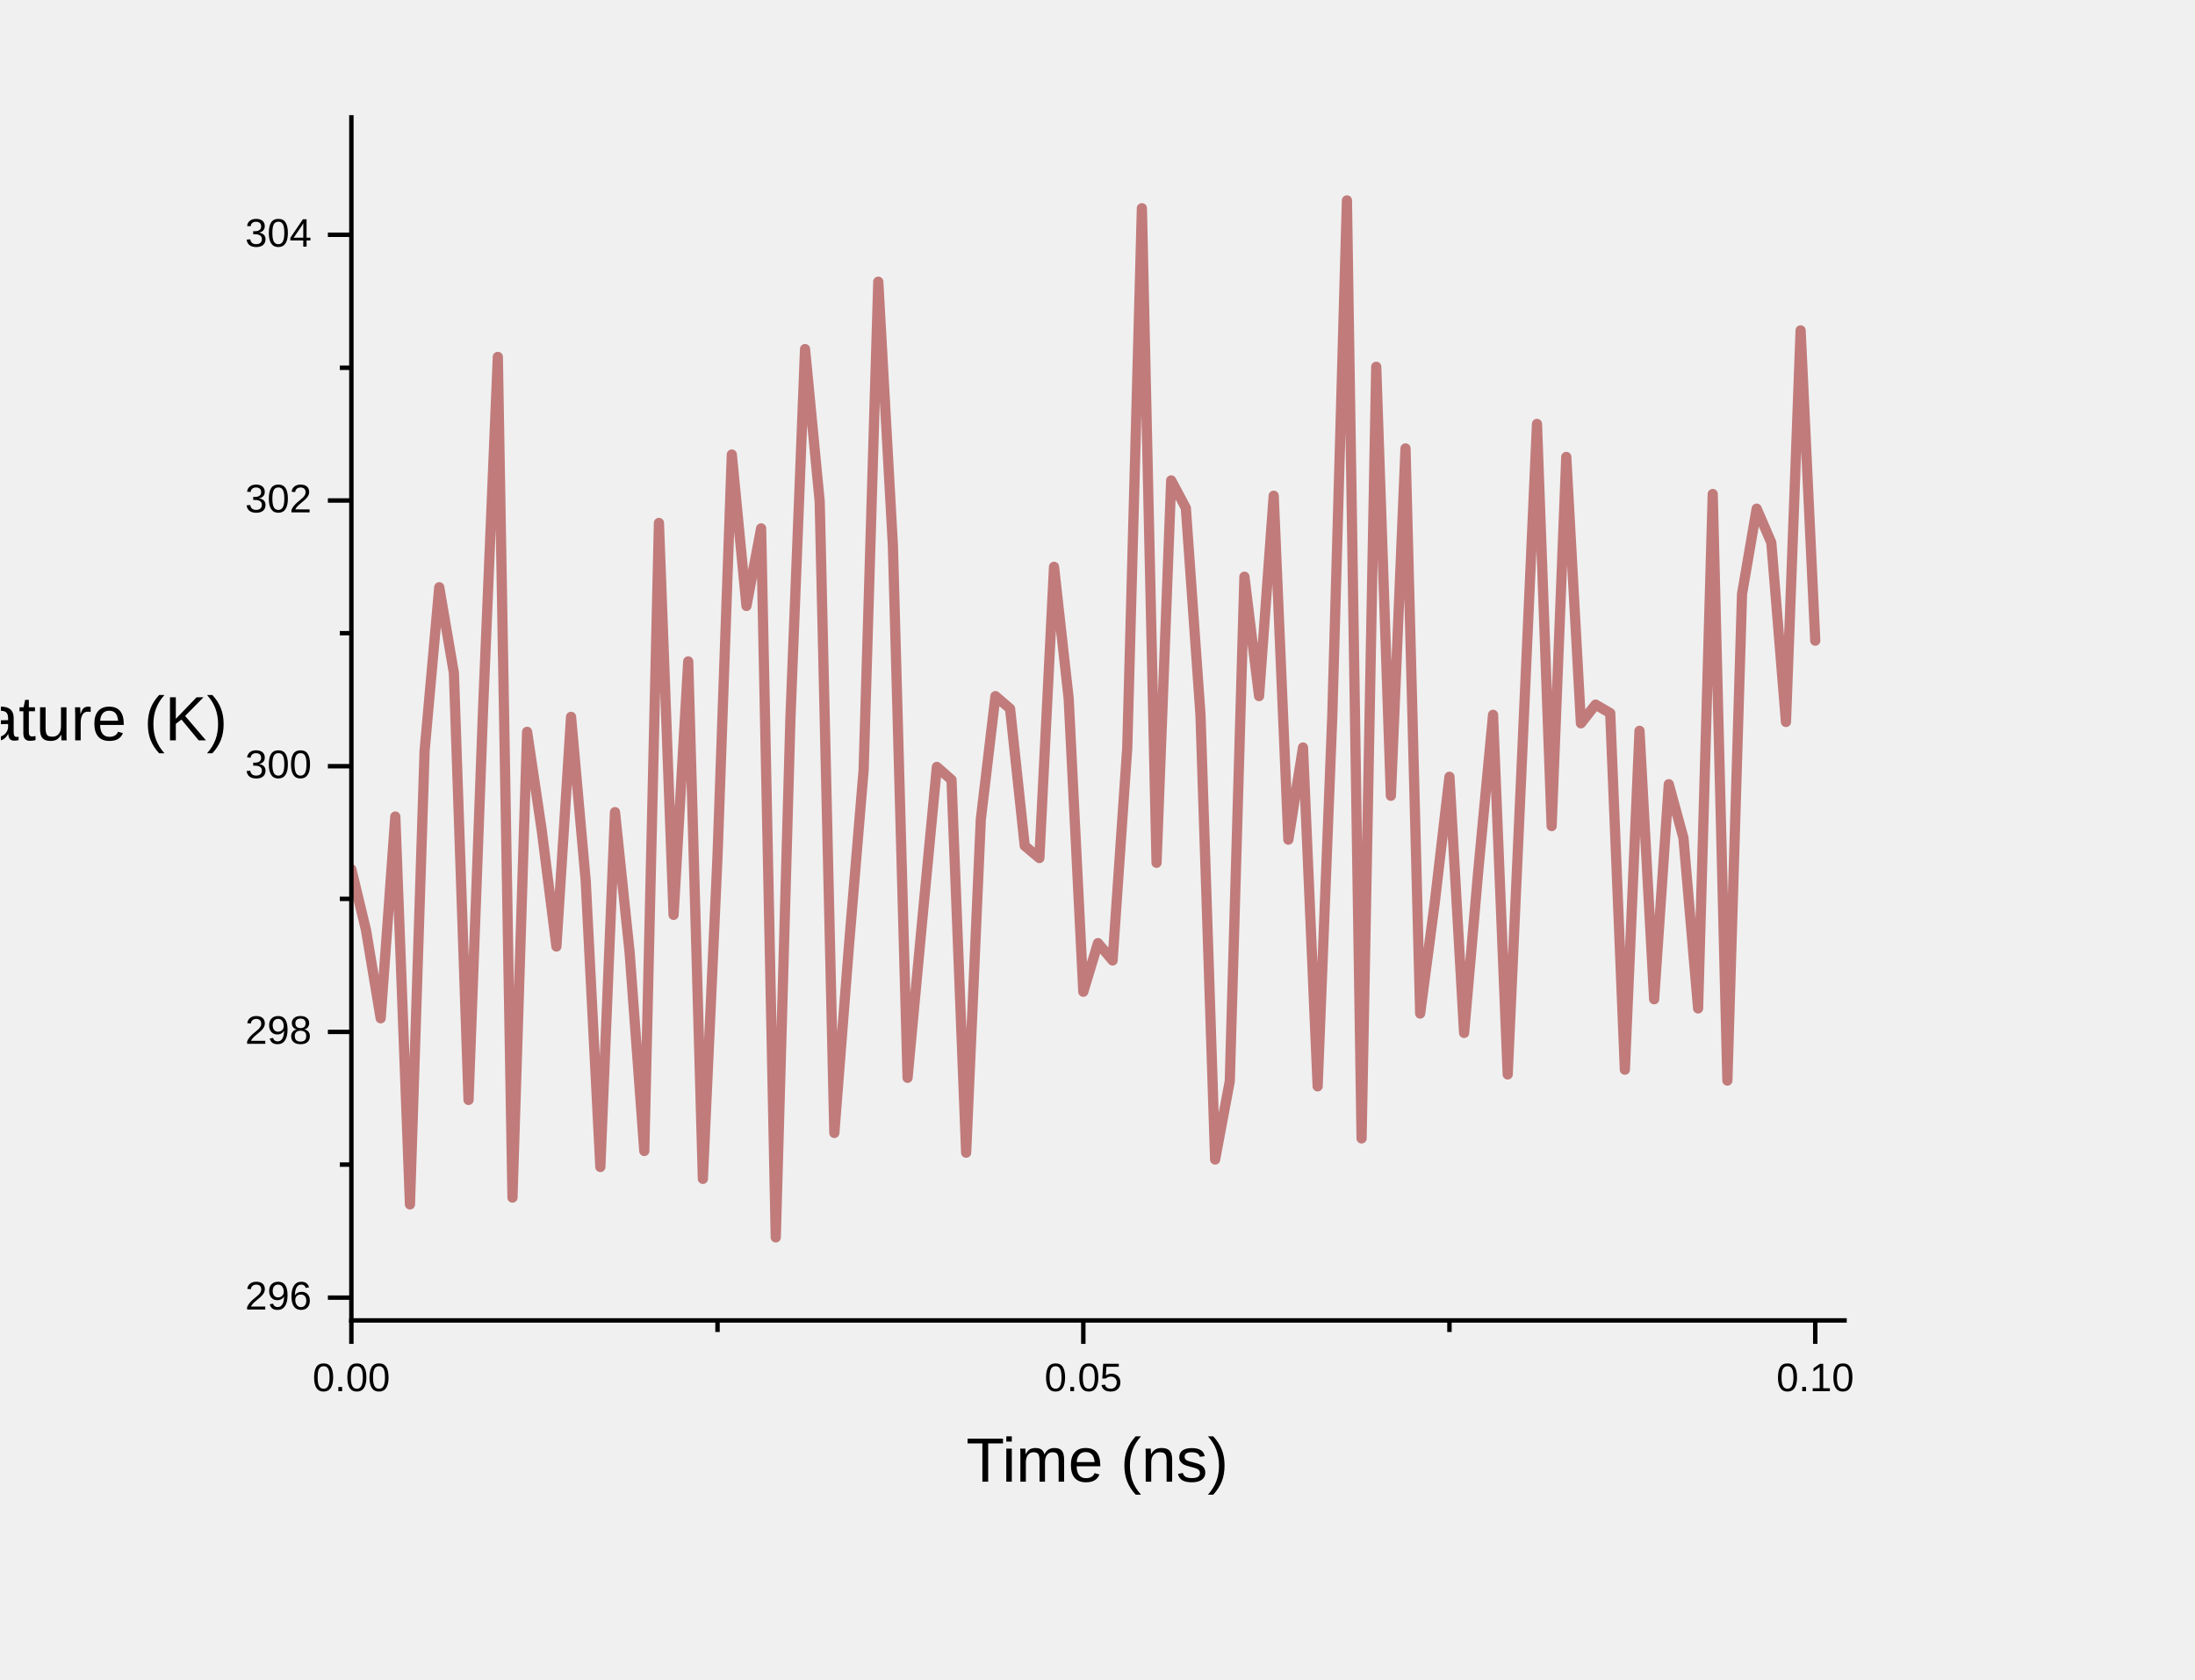
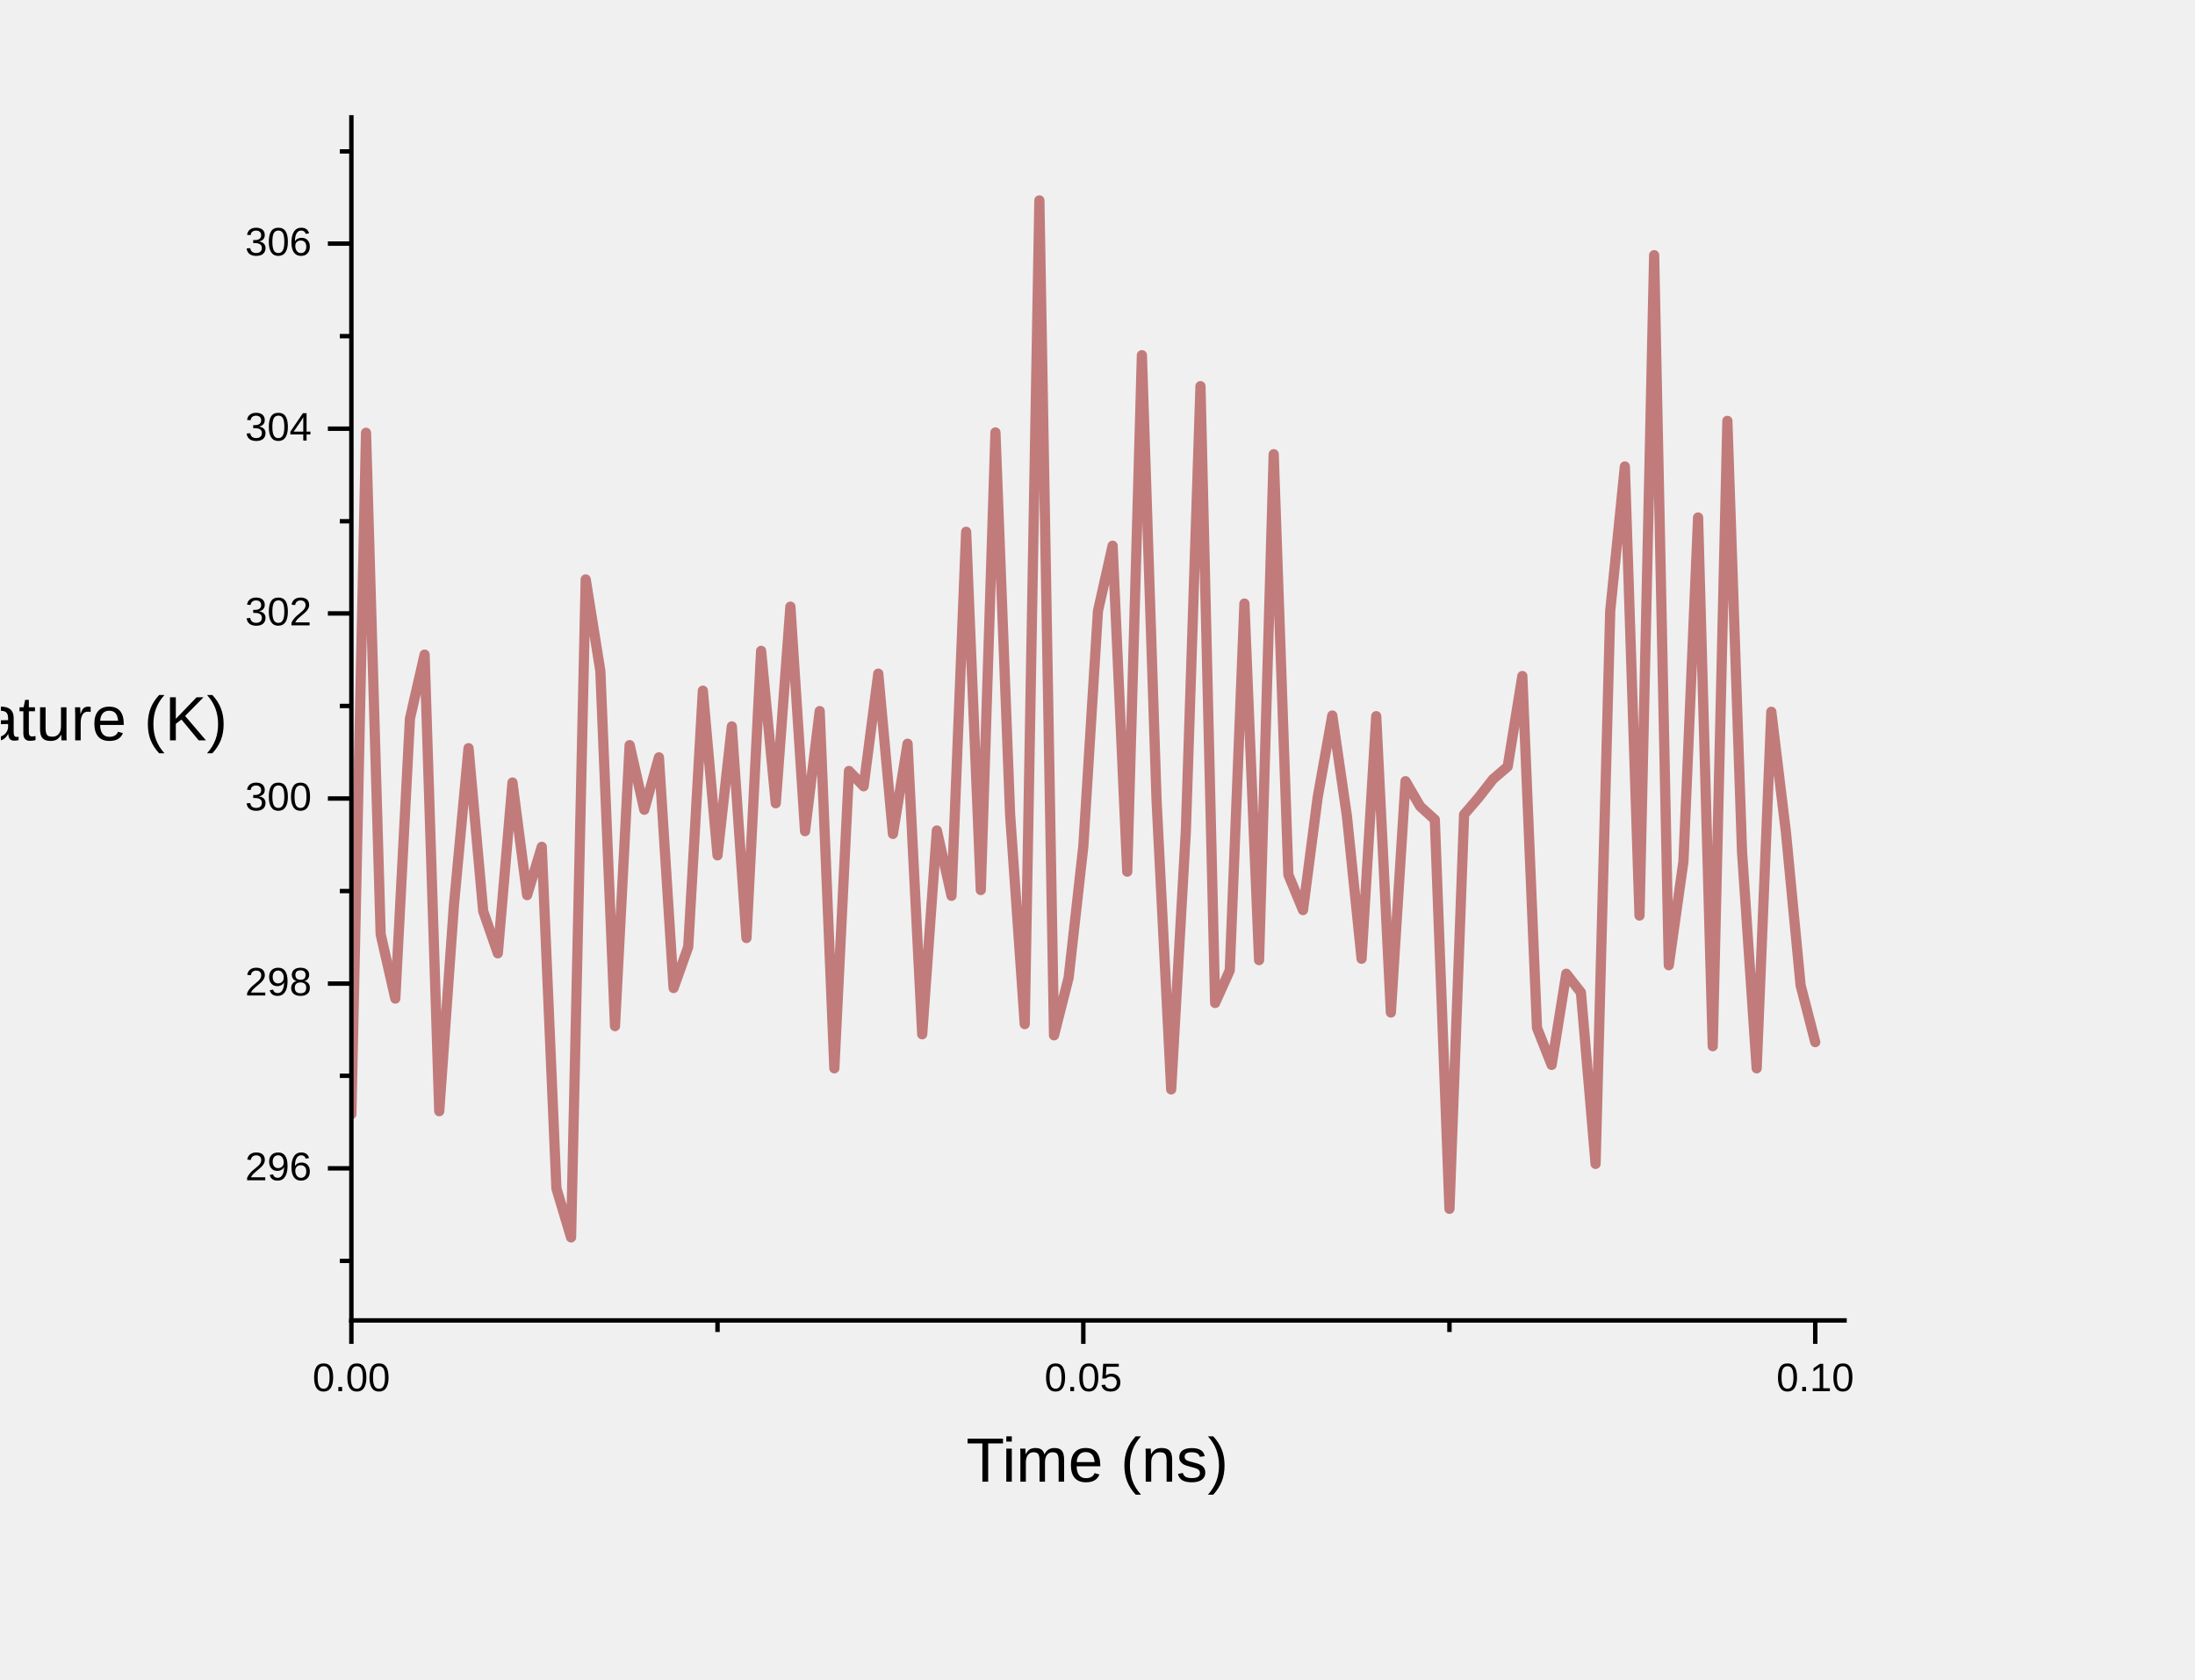
<svg xmlns="http://www.w3.org/2000/svg" xmlns:ns1="http://www.originlab.com/namespaces/olab" viewBox="0,0 1030,789" width="272.289mm" height="208.407mm">
  <svg viewBox="0,0 6432.98,4923.99" width="1028.99" height="786.999" x="0" y="6.10351e-05" preserveAspectRatio="none">
    <defs>
      <mask id="Cp_1">
        <path d="M 1029,345 L 5414,345 5414,3882 1029,3882Z" fill="white" />
      </mask>
    </defs>
    <g mask="url(#Cp_1)">
      <rect x="0" y="0" width="6433" height="4924" visibility="hidden" fill="none" opacity="0" />
-       <polyline points="1029,2555 1072,2734 1115,2993 1158,2400 1201,3540 1244,2207 1287,1726 1330,1978 1373,3233 1416,2076 1459,1049 1502,3520 1545,2151 1588,2441 1631,2782 1674,2107 1717,2589 1760,3430 1803,2387 1846,2800 1889,3383 1932,1537 1975,2689 2018,1944 2061,3465 2104,2517 2146,1336 2189,1781 2232,1553 2275,3637 2318,2113 2361,1026 2404,1474 2447,3330 2490,2779 2533,2263 2576,828 2619,1605 2662,3168 2705,2706 2748,2254 2791,2292 2834,3388 2877,2409 2920,2046 2963,2083 3006,2486 3049,2522 3092,1666 3135,2053 3178,2915 3221,2772 3264,2823 3307,2198 3350,612 3393,2536 3436,1412 3479,1493 3522,2101 3565,3408 3608,3178 3651,1695 3694,2046 3737,1457 3780,2468 3823,2197 3866,3193 3909,2105 3952,589 3995,3346 4038,1078 4081,2339 4124,1318 4167,2979 4210,2652 4253,2283 4296,3036 4338,2555 4381,2101 4424,3158 4467,2207 4510,1246 4553,2428 4596,1343 4639,2126 4682,2071 4725,2096 4768,3144 4811,2148 4854,2937 4897,2305 4940,2463 4983,2964 5026,1452 5069,3176 5112,1746 5155,1495 5198,1595 5241,2122 5284,971 5327,1883" fill="none" style="stroke-width: 30;stroke-linecap: round;stroke-dashoffset: 0;stroke-miterlimit:10;stroke-linejoin: round;stroke: #C17B7B" />
+       <polyline points="1029,3275 1072,1272 1115,2746 1158,2935 1201,2112 1244,1924 1287,3266 1330,2662 1373,2199 1416,2678 1459,2802 1502,2300 1545,2631 1588,2489 1631,3493 1674,3637 1717,1703 1760,1972 1803,3016 1846,2190 1889,2380 1932,2226 1975,2904 2018,2783 2061,2030 2104,2514 2146,2135 2189,2757 2232,1913 2275,2361 2318,1783 2361,2443 2404,2090 2447,3140 2490,2266 2533,2311 2576,1980 2619,2451 2662,2186 2705,3040 2748,2441 2791,2633 2834,1563 2877,2616 2920,1271 2963,2393 3006,3010 3049,589 3092,3043 3135,2873 3178,2488 3221,1796 3264,1604 3307,2562 3350,1044 3393,2351 3436,3202 3479,2443 3522,1135 3565,2948 3608,2852 3651,1774 3694,2822 3737,1335 3780,2571 3823,2675 3866,2344 3909,2103 3952,2399 3995,2818 4038,2105 4081,2976 4124,2296 4167,2370 4210,2409 4253,3553 4296,2394 4338,2345 4381,2290 4424,2253 4467,1987 4510,3021 4553,3130 4596,2862 4639,2917 4682,3421 4725,1796 4768,1371 4811,2691 4854,750 4897,2837 4940,2532 4983,1521 5026,3075 5069,1237 5112,2503 5155,3140 5198,2092 5241,2447 5284,2896 5327,3063" fill="none" style="stroke-width: 30;stroke-linecap: round;stroke-dashoffset: 0;stroke-miterlimit:10;stroke-linejoin: round;stroke: #C17B7B" />
    </g>
    <polyline points="1029,3881 5413,3881" style="stroke: black;stroke-width: 13;stroke-linecap:square;stroke-linejoin:round" fill="none" ns1:comment="" />
    <polyline points="2104,3881 2104,3915" style="stroke: black;stroke-width: 13;stroke-linecap:butt;stroke-linejoin:round" fill="none" ns1:comment="" />
    <polyline points="4253,3881 4253,3915" style="stroke: black;stroke-width: 13;stroke-linecap:butt;stroke-linejoin:round" fill="none" ns1:comment="" />
    <polyline points="1029,3881 1029,3950" style="stroke: black;stroke-width: 13;stroke-linecap:butt;stroke-linejoin:round" fill="none" ns1:comment="" />
    <polyline points="3178,3881 3178,3950" style="stroke: black;stroke-width: 13;stroke-linecap:butt;stroke-linejoin:round" fill="none" ns1:comment="" />
    <polyline points="5327,3881 5327,3950" style="stroke: black;stroke-width: 13;stroke-linecap:butt;stroke-linejoin:round" fill="none" ns1:comment="" />
    <polyline points="1029,3881 1029,345" style="stroke: black;stroke-width: 13;stroke-linecap:square;stroke-linejoin:round" fill="none" ns1:comment="" />
-     <polyline points="1029,3423 995,3423" style="stroke: black;stroke-width: 13;stroke-linecap:butt;stroke-linejoin:round" fill="none" ns1:comment="" />
-     <polyline points="1029,2642 995,2642" style="stroke: black;stroke-width: 13;stroke-linecap:butt;stroke-linejoin:round" fill="none" ns1:comment="" />
-     <polyline points="1029,1861 995,1861" style="stroke: black;stroke-width: 13;stroke-linecap:butt;stroke-linejoin:round" fill="none" ns1:comment="" />
-     <polyline points="1029,1081 995,1081" style="stroke: black;stroke-width: 13;stroke-linecap:butt;stroke-linejoin:round" fill="none" ns1:comment="" />
-     <polyline points="1029,3814 960,3814" style="stroke: black;stroke-width: 13;stroke-linecap:butt;stroke-linejoin:round" fill="none" ns1:comment="" />
-     <polyline points="1029,3033 960,3033" style="stroke: black;stroke-width: 13;stroke-linecap:butt;stroke-linejoin:round" fill="none" ns1:comment="" />
-     <polyline points="1029,2252 960,2252" style="stroke: black;stroke-width: 13;stroke-linecap:butt;stroke-linejoin:round" fill="none" ns1:comment="" />
-     <polyline points="1029,1471 960,1471" style="stroke: black;stroke-width: 13;stroke-linecap:butt;stroke-linejoin:round" fill="none" ns1:comment="" />
-     <polyline points="1029,690 960,690" style="stroke: black;stroke-width: 13;stroke-linecap:butt;stroke-linejoin:round" fill="none" ns1:comment="" />
+     <polyline points="1029,3706 995,3706" style="stroke: black;stroke-width: 13;stroke-linecap:butt;stroke-linejoin:round" fill="none" ns1:comment="" />
+     <polyline points="1029,3162 995,3162" style="stroke: black;stroke-width: 13;stroke-linecap:butt;stroke-linejoin:round" fill="none" ns1:comment="" />
+     <polyline points="1029,2619 995,2619" style="stroke: black;stroke-width: 13;stroke-linecap:butt;stroke-linejoin:round" fill="none" ns1:comment="" />
+     <polyline points="1029,2075 995,2075" style="stroke: black;stroke-width: 13;stroke-linecap:butt;stroke-linejoin:round" fill="none" ns1:comment="" />
+     <polyline points="1029,1532 995,1532" style="stroke: black;stroke-width: 13;stroke-linecap:butt;stroke-linejoin:round" fill="none" ns1:comment="" />
+     <polyline points="1029,988 995,988" style="stroke: black;stroke-width: 13;stroke-linecap:butt;stroke-linejoin:round" fill="none" ns1:comment="" />
+     <polyline points="1029,445 995,445" style="stroke: black;stroke-width: 13;stroke-linecap:butt;stroke-linejoin:round" fill="none" ns1:comment="" />
+     <polyline points="1029,3434 960,3434" style="stroke: black;stroke-width: 13;stroke-linecap:butt;stroke-linejoin:round" fill="none" ns1:comment="" />
+     <polyline points="1029,2891 960,2891" style="stroke: black;stroke-width: 13;stroke-linecap:butt;stroke-linejoin:round" fill="none" ns1:comment="" />
+     <polyline points="1029,2347 960,2347" style="stroke: black;stroke-width: 13;stroke-linecap:butt;stroke-linejoin:round" fill="none" ns1:comment="" />
+     <polyline points="1029,1803 960,1803" style="stroke: black;stroke-width: 13;stroke-linecap:butt;stroke-linejoin:round" fill="none" ns1:comment="" />
+     <polyline points="1029,1260 960,1260" style="stroke: black;stroke-width: 13;stroke-linecap:butt;stroke-linejoin:round" fill="none" ns1:comment="" />
+     <polyline points="1029,716 960,716" style="stroke: black;stroke-width: 13;stroke-linecap:butt;stroke-linejoin:round" fill="none" ns1:comment="" />
    <text x="915" dominant-baseline="auto" y="4089" fill="black" font-family="Arial,'MS PGothic',SimSun" font-size="117" font-weight="400" ns1:comment="">
      <tspan x="915" style="font-kerning:none">0.00</tspan>
    </text>
    <text x="3064" dominant-baseline="auto" y="4089" fill="black" font-family="Arial,'MS PGothic',SimSun" font-size="117" font-weight="400" ns1:comment="">
      <tspan x="3064" style="font-kerning:none">0.05</tspan>
    </text>
    <text x="5213" dominant-baseline="auto" y="4089" fill="black" font-family="Arial,'MS PGothic',SimSun" font-size="117" font-weight="400" ns1:comment="">
      <tspan x="5213" style="font-kerning:none">0.10</tspan>
    </text>
-     <text x="717" dominant-baseline="auto" y="3849" fill="black" font-family="Arial,'MS PGothic',SimSun" font-size="117" font-weight="400" ns1:comment="">
+     <text x="717" dominant-baseline="auto" y="3469" fill="black" font-family="Arial,'MS PGothic',SimSun" font-size="117" font-weight="400" ns1:comment="">
      <tspan x="717" style="font-kerning:none">296</tspan>
    </text>
-     <text x="717" dominant-baseline="auto" y="3068" fill="black" font-family="Arial,'MS PGothic',SimSun" font-size="117" font-weight="400" ns1:comment="">
+     <text x="717" dominant-baseline="auto" y="2926" fill="black" font-family="Arial,'MS PGothic',SimSun" font-size="117" font-weight="400" ns1:comment="">
      <tspan x="717" style="font-kerning:none">298</tspan>
    </text>
-     <text x="717" dominant-baseline="auto" y="2287" fill="black" font-family="Arial,'MS PGothic',SimSun" font-size="117" font-weight="400" ns1:comment="">
+     <text x="717" dominant-baseline="auto" y="2382" fill="black" font-family="Arial,'MS PGothic',SimSun" font-size="117" font-weight="400" ns1:comment="">
      <tspan x="717" style="font-kerning:none">300</tspan>
    </text>
-     <text x="717" dominant-baseline="auto" y="1506" fill="black" font-family="Arial,'MS PGothic',SimSun" font-size="117" font-weight="400" ns1:comment="">
+     <text x="717" dominant-baseline="auto" y="1838" fill="black" font-family="Arial,'MS PGothic',SimSun" font-size="117" font-weight="400" ns1:comment="">
      <tspan x="717" style="font-kerning:none">302</tspan>
    </text>
-     <text x="717" dominant-baseline="auto" y="725" fill="black" font-family="Arial,'MS PGothic',SimSun" font-size="117" font-weight="400" ns1:comment="">
+     <text x="717" dominant-baseline="auto" y="1295" fill="black" font-family="Arial,'MS PGothic',SimSun" font-size="117" font-weight="400" ns1:comment="">
      <tspan x="717" style="font-kerning:none">304</tspan>
+     </text>
+     <text x="717" dominant-baseline="auto" y="751" fill="black" font-family="Arial,'MS PGothic',SimSun" font-size="117" font-weight="400" ns1:comment="">
+       <tspan x="717" style="font-kerning:none">306</tspan>
    </text>
    <text x="2834" dominant-baseline="auto" y="4355" fill="black" font-family="Arial,'MS PGothic',SimSun" font-size="184" font-weight="400" ns1:comment="">
      <tspan x="2834" style="white-space:pre;font-kerning:none" xml:space="preserve">Time (ns)</tspan>
    </text>
    <text x="-664" dominant-baseline="auto" y="2176" fill="black" font-family="Arial,'MS PGothic',SimSun" font-size="184" font-weight="400" ns1:comment="">
      <tspan x="-664" style="white-space:pre;font-kerning:none" xml:space="preserve">Temperature (K)</tspan>
    </text>
  </svg>
</svg>
